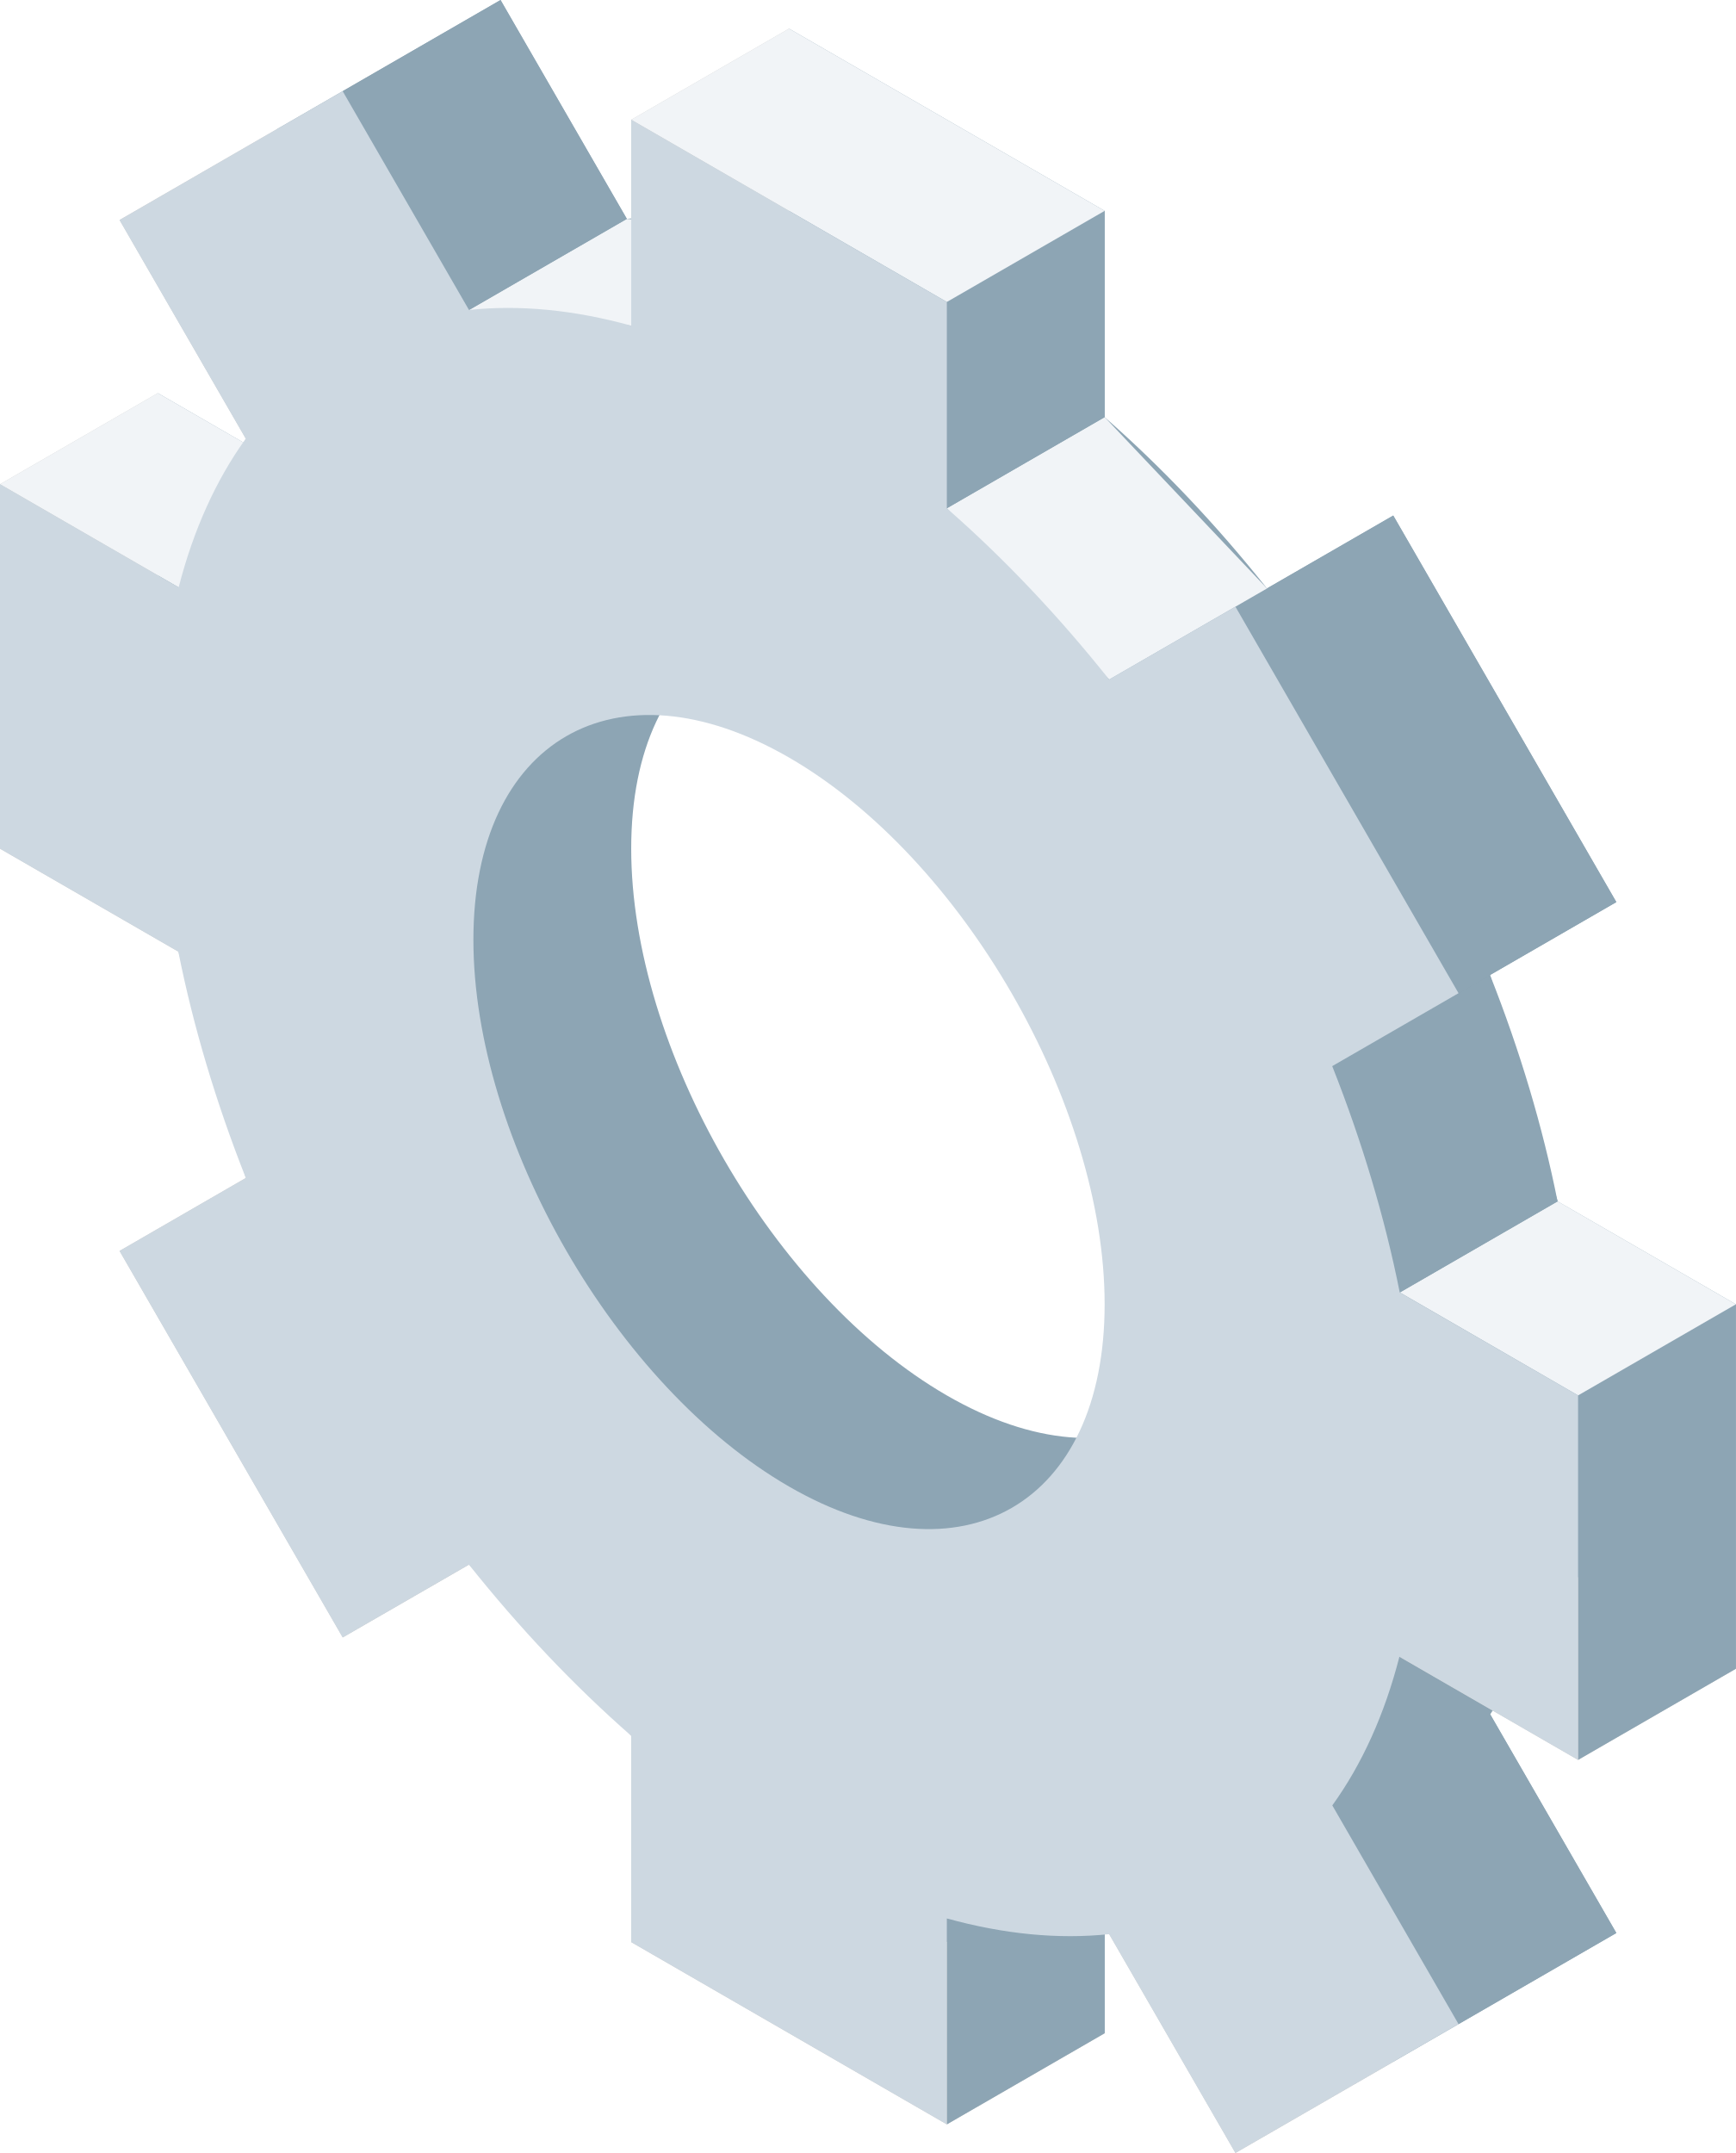
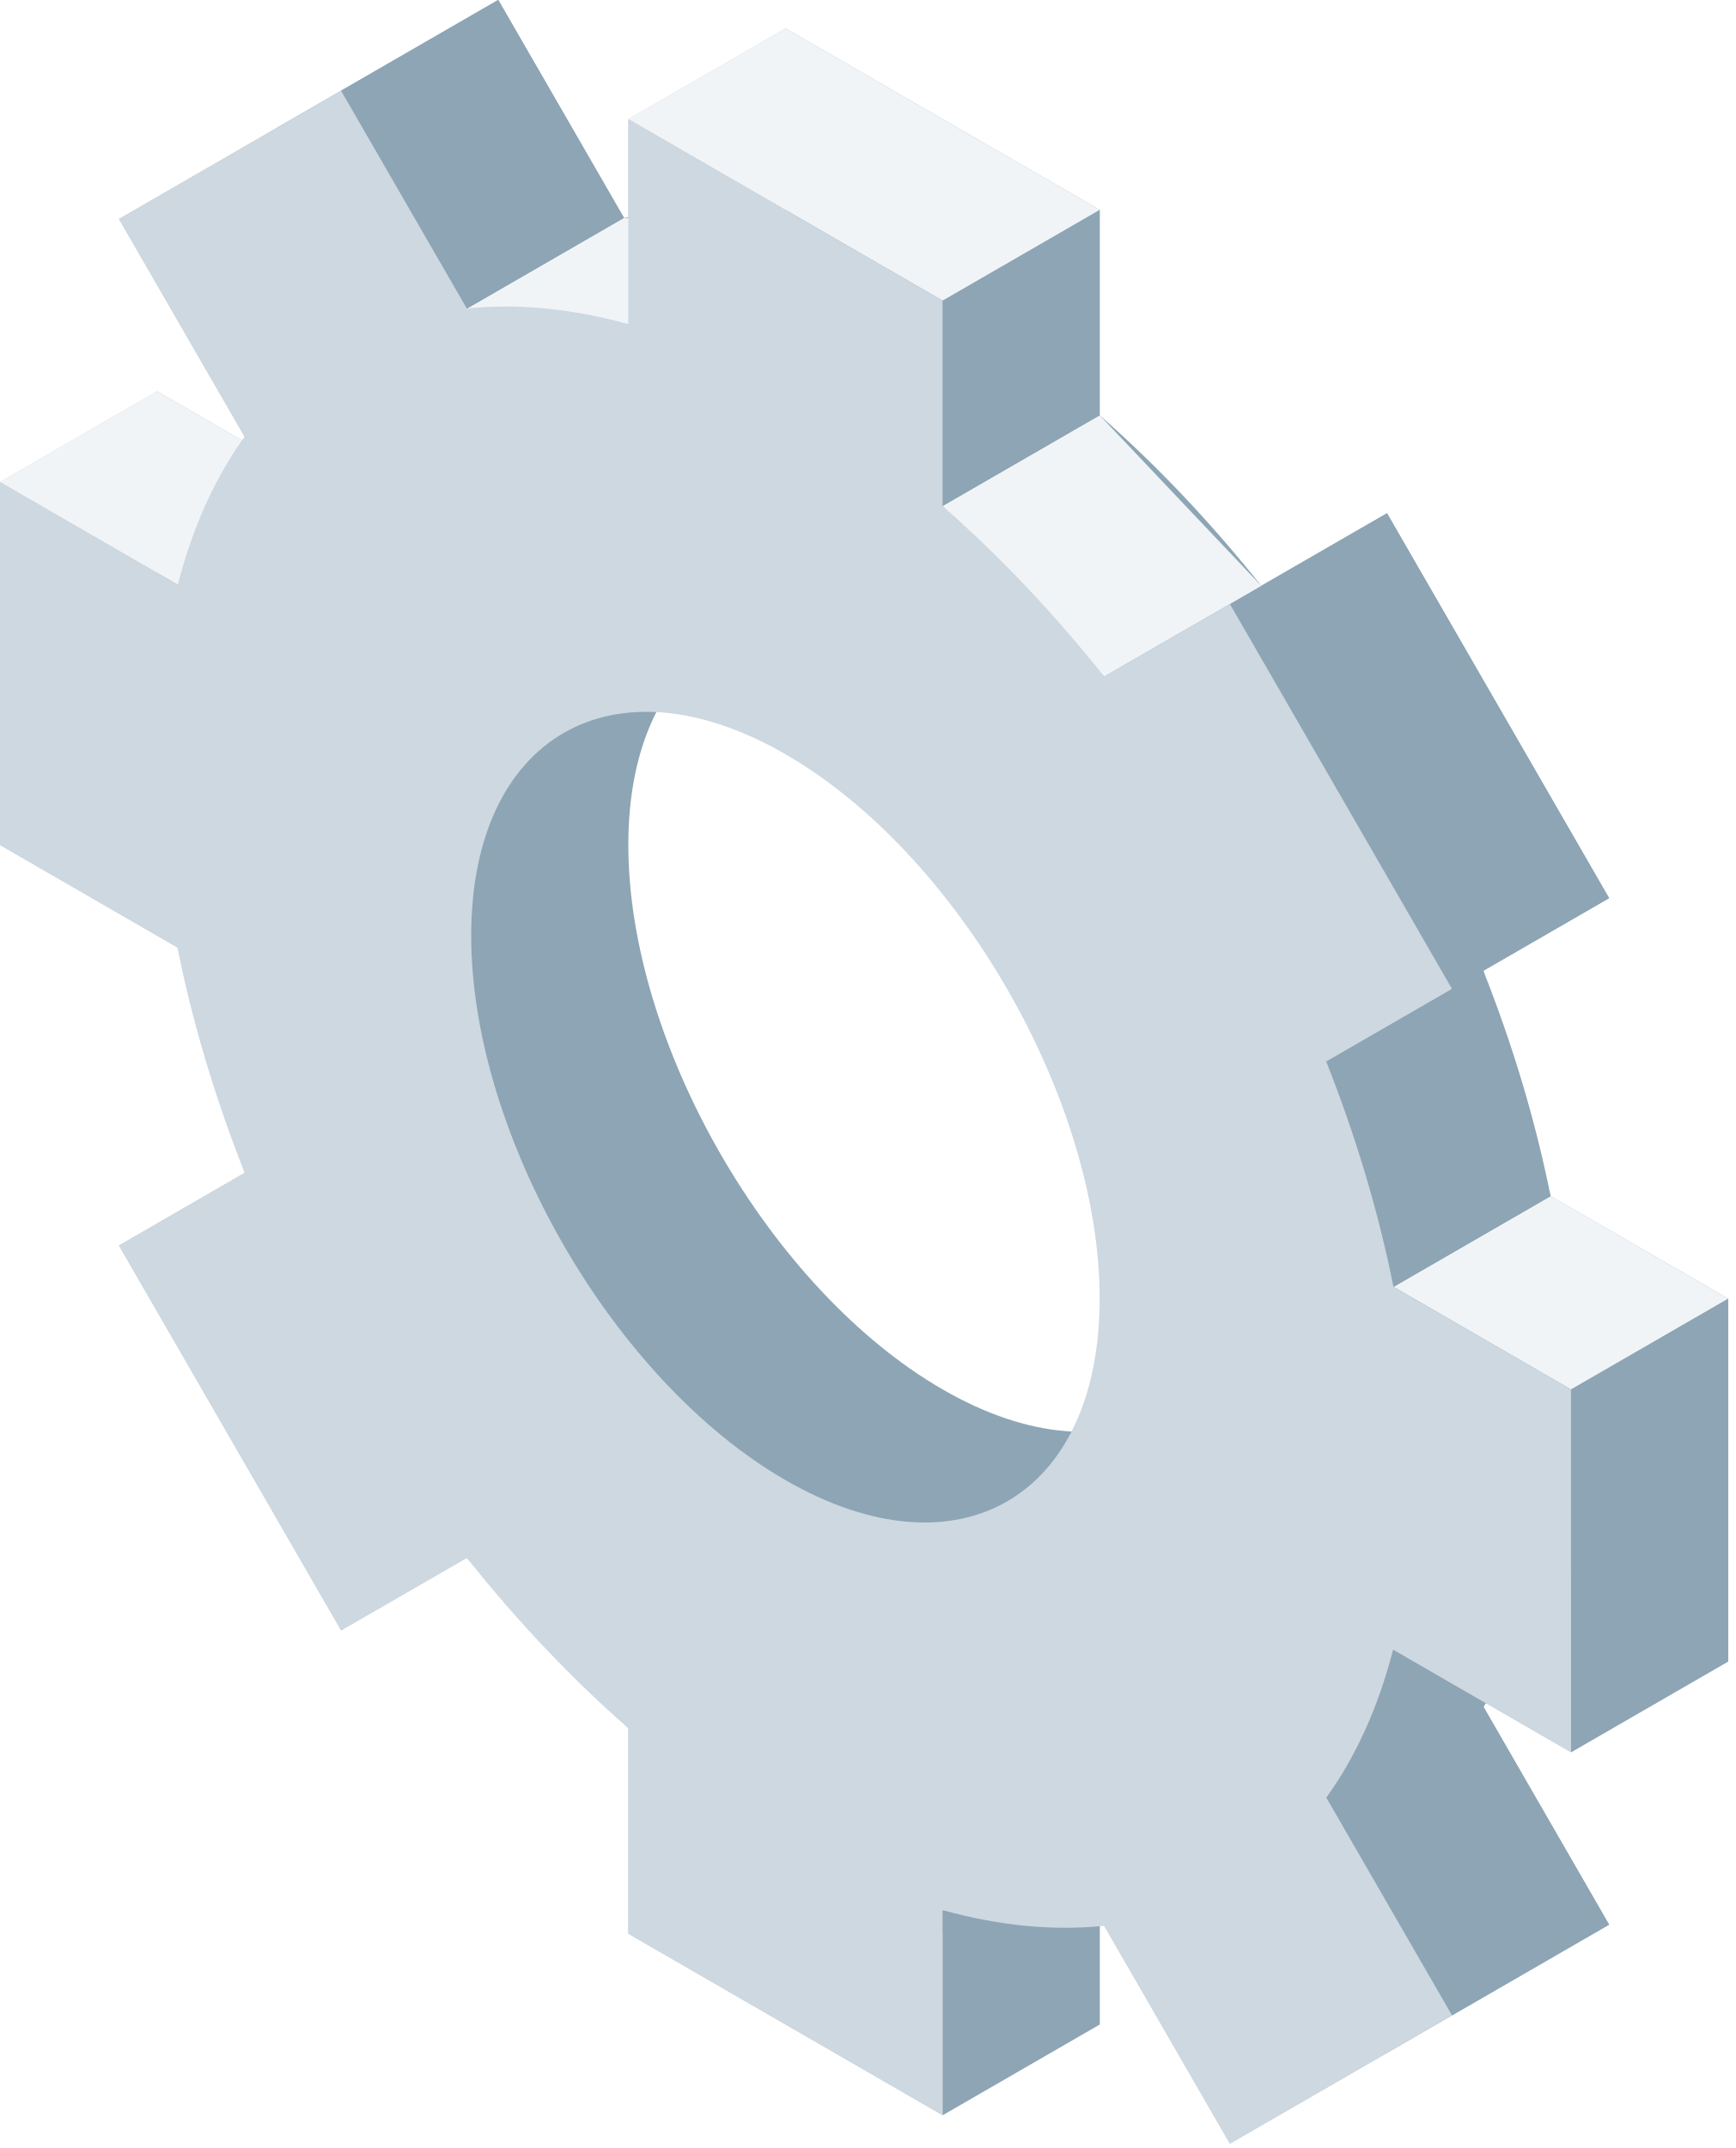
- <svg xmlns="http://www.w3.org/2000/svg" width="25.205mm" height="31.258mm" viewBox="0 0 25.205 31.258" version="1.1" id="svg8">
-   <defs id="defs2">
-     <linearGradient gradientTransform="matrix(14.4338,0,0,66.1134,404.145,241.667)" gradientUnits="userSpaceOnUse" y2="0" x2="1" y1="0" x1="0" id="_Linear1">
-       <stop id="stop8405" style="stop-color:rgb(205,216,225);stop-opacity:1" offset="0" />
-       <stop id="stop8407" style="stop-color:rgb(192,205,216);stop-opacity:1" offset="0.56" />
-       <stop id="stop8409" style="stop-color:rgb(141,165,180);stop-opacity:1" offset="1" />
-     </linearGradient>
-   </defs>
-   <g id="layer1" transform="translate(-21.10034,30.55382)">
-     <g id="g8616" transform="matrix(0.2645833,0,0,0.2645833,-207.0679,-277.5238)">
-       <g transform="translate(-1865.61,-2205)" id="g28400">
-         <g transform="matrix(0.229136,0.132292,0,0.264583,2476.83,2597.48)" id="rect12456">
-           <path id="path8573" style="fill:#8da5b4;fill-rule:nonzero" d="m 1285.04,1407.95 v 42.71 c -13.64,3.55 -26.72,8.99 -38.86,16.17 l -30.25,-30.25 -53.44,53.45 30.23,30.23 c -7.14,12.15 -12.55,25.23 -16.07,38.87 h -42.79 v 75.59 h 42.71 c 3.55,13.64 8.99,26.72 16.17,38.86 l -30.25,30.25 53.44,53.44 30.24,-30.23 c 12.14,7.14 25.23,12.55 38.87,16.07 v 42.79 h 75.59 v -42.71 c 13.64,-3.55 26.72,-8.99 38.86,-16.17 l 30.25,30.25 53.44,-53.44 -30.23,-30.24 c 7.14,-12.14 12.55,-25.23 16.07,-38.87 h 42.79 v -75.59 h -42.71 c -3.55,-13.64 -8.99,-26.72 -16.17,-38.85 l 30.25,-30.25 -53.44,-53.45 -30.24,30.23 c -12.14,-7.14 -25.23,-12.55 -38.87,-16.07 v -42.79 z m 37.8,113.38 c 41.46,0 75.58,34.13 75.58,75.59 0,41.47 -34.12,75.6 -75.58,75.6 -41.47,0 -75.6,-34.13 -75.6,-75.6 0,-41.46 34.13,-75.59 75.6,-75.59 z" />
-         </g>
-         <g id="g28149">
-           <path style="fill:#cccccc;fill-rule:nonzero" d="m 2762.62,3145 8.66,-5 v 11.3 l -8.66,5 V 3145" id="path28063" />
-           <path style="fill:#f1f4f7;fill-rule:nonzero" d="m 2762.62,3156.3 8.66,-5 -8.9,-0.86 -8.66,5 8.9,0.86" id="path28065" />
-           <path style="fill:#8da5b4;fill-rule:nonzero" d="m 2753.72,3155.44 8.66,-5 -6.93,-12.01 -8.66,5 6.93,12.01" id="path28067" />
-           <path style="fill-opacity:0.3;fill-rule:nonzero" d="m 2746.79,3143.43 8.66,-5 -12.25,7.07 -8.66,5 12.25,-7.07" id="path28069" />
-           <path style="fill:#cccccc;fill-rule:nonzero" d="m 2734.54,3150.5 8.66,-5 6.93,12 -8.66,5 -6.93,-12" id="path28071" />
-           <path style="fill:#cccccc;fill-rule:nonzero" d="m 2741.47,3162.5 8.66,-5 -3.68,8.16 -8.67,5 3.69,-8.16" id="path28073" />
-           <path style="fill:#cccccc;fill-rule:nonzero" d="m 2727.98,3165 8.66,-5 v 20 l -8.66,5 v -20" id="path28077" />
-           <path style="fill:#cccccc;fill-rule:nonzero" d="m 2727.98,3185 8.66,-5 9.79,5.65 -8.66,5 -9.79,-5.65" id="path28079" />
-           <path style="fill:#cccccc;fill-rule:nonzero" d="m 2737.77,3190.65 8.66,-5 3.7,12.42 -8.66,5 -3.7,-12.42" id="path28081" />
-           <path style="fill-opacity:0.3;fill-rule:nonzero" d="m 2741.47,3203.07 8.66,-5 -6.93,4 -8.66,5 6.93,-4" id="path28083" />
-           <path style="fill:#cccccc;fill-rule:nonzero" d="m 2734.54,3207.07 8.66,-5 12.25,21.21 -8.66,5 -12.25,-21.21" id="path28085" />
-           <path style="fill-opacity:0.3;fill-rule:nonzero" d="m 2746.79,3228.28 8.66,-5 6.92,-4 -8.66,5 -6.92,4" id="path28087" />
-           <path style="fill:#cccccc;fill-rule:nonzero" d="m 2753.71,3224.28 8.66,-5 8.91,9.4 -8.66,5 -8.91,-9.4" id="path28089" />
-           <path style="fill:#cccccc;fill-rule:nonzero" d="m 2762.62,3233.68 8.66,-5 V 3240 l -8.66,5 v -11.32" id="path28091" />
-           <path style="fill:#cccccc;fill-rule:nonzero" d="m 2762.62,3245 8.66,-5 17.32,10 -8.66,5 -17.32,-10" id="path28093" />
-           <path style="fill:#8da5b4;fill-rule:nonzero" d="m 2779.94,3255 8.66,-5 v -11.3 l -8.66,5 v 11.3" id="path28095" />
-           <path style="fill:#cccccc;fill-rule:nonzero" d="m 2779.94,3243.7 8.66,-5 8.91,0.86 -8.66,5 -8.91,-0.86" id="path28097" />
-           <path style="fill:#cccccc;fill-rule:nonzero" d="m 2788.85,3244.56 8.66,-5 6.93,12.01 -8.66,5 -6.93,-12.01" id="path28099" />
-           <path style="fill-opacity:0.3;fill-rule:nonzero" d="m 2795.78,3256.57 8.66,-5 12.24,-7.07 -8.66,5 -12.24,7.07" id="path28101" />
-           <path style="fill:#8da5b4;fill-rule:nonzero" d="m 2808.02,3249.5 8.66,-5 -6.92,-12 -8.66,5 6.92,12" id="path28103" />
-           <path style="fill:#8da5b4;fill-rule:nonzero" d="m 2801.1,3237.5 8.66,-5 3.68,-8.16 -8.66,5 -3.68,8.16" id="path28105" />
-           <path style="fill:#cccccc;fill-rule:nonzero" d="m 2804.78,3229.34 8.66,-5 9.8,5.66 -8.66,5 -9.8,-5.66" id="path28107" />
-           <path style="fill:#8da5b4;fill-rule:nonzero" d="m 2814.58,3235 8.66,-5 v -20 l -8.66,5 v 20" id="path28109" />
-           <path style="fill:#f1f4f7;fill-rule:nonzero" d="m 2814.58,3215 8.66,-5 -9.78,-5.65 -8.66,5 9.78,5.65" id="path28111" />
-           <path style="fill:#8da5b4;fill-rule:nonzero" d="m 2804.8,3209.35 8.66,-5 -3.71,-12.42 -8.66,5 3.71,12.42" id="path28113" />
-           <path style="fill-opacity:0.3;fill-rule:nonzero" d="m 2801.09,3196.93 8.66,-5 6.93,-4 -8.66,5 -6.93,4" id="path28115" />
-           <path style="fill:#8da5b4;fill-rule:nonzero" d="m 2808.02,3192.93 8.66,-5 -12.24,-21.21 -8.66,5 12.24,21.21" id="path28117" />
-           <path style="fill-opacity:0.3;fill-rule:nonzero" d="m 2795.78,3171.72 8.66,-5 -6.93,4 -8.66,5 6.93,-4" id="path28119" />
-           <path style="fill:#f1f4f7;fill-rule:nonzero" d="m 2788.85,3175.72 8.66,-5 -8.91,-9.4 -8.66,5 8.91,9.4" id="path28121" />
-           <path style="fill:#8da5b4;fill-rule:nonzero" d="m 2779.94,3166.32 8.66,-5 V 3150 l -8.66,5 v 11.32" id="path28123" />
-           <path style="fill:#f1f4f7;fill-rule:nonzero" d="m 2779.94,3155 8.66,-5 -17.32,-10 -8.66,5 17.32,10" id="path28125" />
-           <path style="fill-opacity:0.3;fill-rule:nonzero" d="m 2762.62,3145 8.66,-5 -8.66,5" id="path28127" />
-           <path style="fill-opacity:0.3;fill-rule:nonzero" d="m 2771.28,3180 8.66,-5 -8.66,5" id="path28145" />
-           <path style="fill-opacity:0.3;fill-rule:nonzero" d="m 2771.28,3180 8.66,-5 -8.66,5" id="path28147" />
-           <path style="fill:#f1f4f7;fill-rule:nonzero" d="m 2737.78,3170.66 8.67,-5 -9.81,-5.66 -8.66,5 9.8,5.66" id="path28075" />
-         </g>
-         <g transform="matrix(0.229136,0.132292,0,0.264583,2468.17,2602.48)" id="path20286">
-           <path id="path8612" style="fill:#cdd8e1;fill-rule:nonzero" d="m 1285.04,1407.95 v 42.71 c -13.64,3.55 -26.72,8.99 -38.86,16.17 l -30.25,-30.25 -53.44,53.45 30.23,30.23 c -7.14,12.15 -12.55,25.23 -16.07,38.87 h -42.79 v 75.59 h 42.71 c 3.55,13.64 8.99,26.72 16.17,38.86 l -30.25,30.25 53.44,53.44 30.24,-30.23 c 12.14,7.14 25.23,12.55 38.87,16.07 v 42.79 h 75.59 v -42.71 c 13.64,-3.55 26.72,-8.99 38.86,-16.17 l 30.25,30.25 53.44,-53.44 -30.23,-30.24 c 7.14,-12.14 12.55,-25.23 16.07,-38.87 h 42.79 v -75.59 h -42.71 c -3.55,-13.64 -8.99,-26.72 -16.17,-38.85 l 30.25,-30.25 -53.44,-53.45 -30.24,30.23 c -12.14,-7.14 -25.23,-12.55 -38.87,-16.07 v -42.79 z m 37.8,113.38 c 41.46,0 75.58,34.13 75.58,75.59 0,41.47 -34.12,75.6 -75.58,75.6 -41.47,0 -75.6,-34.13 -75.6,-75.6 0,-41.46 34.13,-75.59 75.6,-75.59 z" />
-         </g>
+ <svg xmlns="http://www.w3.org/2000/svg" width="100%" height="100%" viewBox="0 0 160 198" version="1.1" xml:space="preserve" style="fill-rule:evenodd;clip-rule:evenodd;stroke-linejoin:round;stroke-miterlimit:2;">
+   <g transform="matrix(1,0,0,1,-1031.66,-775.829)">
+     <g id="Engine" transform="matrix(1.67269,0,0,1.67269,-3531.41,-4473.8)">
+       <g id="rect12456" transform="matrix(0.229136,0.132292,0,0.264583,2476.83,2597.48)">
+         <path d="M1285.04,1407.95L1285.04,1450.66C1271.4,1454.21 1258.32,1459.65 1246.18,1466.83L1215.93,1436.58L1162.49,1490.03L1192.72,1520.26C1185.58,1532.41 1180.17,1545.49 1176.65,1559.13L1133.86,1559.13L1133.86,1634.72L1176.57,1634.72C1180.12,1648.36 1185.56,1661.44 1192.74,1673.58L1162.49,1703.83L1215.93,1757.27L1246.17,1727.04C1258.31,1734.18 1271.4,1739.59 1285.04,1743.11L1285.04,1785.9L1360.63,1785.9L1360.63,1743.19C1374.27,1739.64 1387.35,1734.2 1399.49,1727.02L1429.74,1757.27L1483.18,1703.83L1452.95,1673.59C1460.09,1661.45 1465.5,1648.36 1469.02,1634.72L1511.81,1634.72L1511.81,1559.13L1469.1,1559.13C1465.55,1545.49 1460.11,1532.41 1452.93,1520.28L1483.18,1490.03L1429.74,1436.58L1399.5,1466.81C1387.36,1459.67 1374.27,1454.26 1360.63,1450.74L1360.63,1407.95L1285.04,1407.95ZM1322.84,1521.33C1364.3,1521.33 1398.42,1555.46 1398.42,1596.92C1398.42,1638.39 1364.3,1672.52 1322.84,1672.52C1281.37,1672.52 1247.24,1638.39 1247.24,1596.92C1247.24,1555.46 1281.37,1521.33 1322.84,1521.33Z" style="fill:rgb(141,165,180);fill-rule:nonzero;" />
+       </g>
+       <g id="g28149">
+         <path id="path28063" d="M2762.62,3145L2771.28,3140L2771.28,3151.3L2762.62,3156.3L2762.62,3145" style="fill:rgb(204,204,204);fill-rule:nonzero;" />
+         <path id="path28065" d="M2762.62,3156.3L2771.28,3151.3L2762.38,3150.44L2753.72,3155.44L2762.62,3156.3" style="fill:rgb(241,244,247);fill-rule:nonzero;" />
+         <path id="path28067" d="M2753.72,3155.44L2762.38,3150.44L2755.45,3138.43L2746.79,3143.43L2753.72,3155.44" style="fill:rgb(141,165,180);fill-rule:nonzero;" />
+         <path id="path28069" d="M2746.79,3143.43L2755.45,3138.43L2743.2,3145.5L2734.54,3150.5L2746.79,3143.43" style="fill-opacity:0.3;fill-rule:nonzero;" />
+         <path id="path28071" d="M2734.54,3150.5L2743.2,3145.5L2750.13,3157.5L2741.47,3162.5L2734.54,3150.5" style="fill:rgb(204,204,204);fill-rule:nonzero;" />
+         <path id="path28073" d="M2741.47,3162.5L2750.13,3157.5L2746.45,3165.66L2737.78,3170.66L2741.47,3162.5" style="fill:rgb(204,204,204);fill-rule:nonzero;" />
+         <path id="path28077" d="M2727.98,3165L2736.64,3160L2736.64,3180L2727.98,3185L2727.98,3165" style="fill:rgb(204,204,204);fill-rule:nonzero;" />
+         <path id="path28079" d="M2727.98,3185L2736.64,3180L2746.43,3185.65L2737.77,3190.65L2727.98,3185" style="fill:rgb(204,204,204);fill-rule:nonzero;" />
+         <path id="path28081" d="M2737.77,3190.65L2746.43,3185.65L2750.13,3198.07L2741.47,3203.07L2737.77,3190.65" style="fill:rgb(204,204,204);fill-rule:nonzero;" />
+         <path id="path28083" d="M2741.47,3203.07L2750.13,3198.07L2743.2,3202.07L2734.54,3207.07L2741.47,3203.07" style="fill-opacity:0.3;fill-rule:nonzero;" />
+         <path id="path28085" d="M2734.54,3207.07L2743.2,3202.07L2755.45,3223.28L2746.79,3228.28L2734.54,3207.07" style="fill:rgb(204,204,204);fill-rule:nonzero;" />
+         <path id="path28087" d="M2746.79,3228.28L2755.45,3223.28L2762.37,3219.28L2753.71,3224.28L2746.79,3228.28" style="fill-opacity:0.3;fill-rule:nonzero;" />
+         <path id="path28089" d="M2753.71,3224.28L2762.37,3219.28L2771.28,3228.68L2762.62,3233.68L2753.71,3224.28" style="fill:rgb(204,204,204);fill-rule:nonzero;" />
+         <path id="path28091" d="M2762.62,3233.68L2771.28,3228.68L2771.28,3240L2762.62,3245L2762.62,3233.68" style="fill:rgb(204,204,204);fill-rule:nonzero;" />
+         <path id="path28093" d="M2762.62,3245L2771.28,3240L2788.6,3250L2779.94,3255L2762.62,3245" style="fill:rgb(204,204,204);fill-rule:nonzero;" />
+         <path id="path28095" d="M2779.94,3255L2788.6,3250L2788.6,3238.7L2779.94,3243.7L2779.94,3255" style="fill:rgb(141,165,180);fill-rule:nonzero;" />
+         <path id="path28097" d="M2779.94,3243.7L2788.6,3238.7L2797.51,3239.56L2788.85,3244.56L2779.94,3243.7" style="fill:rgb(204,204,204);fill-rule:nonzero;" />
+         <path id="path28099" d="M2788.85,3244.56L2797.51,3239.56L2804.44,3251.57L2795.78,3256.57L2788.85,3244.56" style="fill:rgb(204,204,204);fill-rule:nonzero;" />
+         <path id="path28101" d="M2795.78,3256.57L2804.44,3251.57L2816.68,3244.5L2808.02,3249.5L2795.78,3256.57" style="fill-opacity:0.3;fill-rule:nonzero;" />
+         <path id="path28103" d="M2808.02,3249.5L2816.68,3244.5L2809.76,3232.5L2801.1,3237.5L2808.02,3249.5" style="fill:rgb(141,165,180);fill-rule:nonzero;" />
+         <path id="path28105" d="M2801.1,3237.5L2809.76,3232.5L2813.44,3224.34L2804.78,3229.34L2801.1,3237.5" style="fill:rgb(141,165,180);fill-rule:nonzero;" />
+         <path id="path28107" d="M2804.78,3229.34L2813.44,3224.34L2823.24,3230L2814.58,3235L2804.78,3229.34" style="fill:rgb(204,204,204);fill-rule:nonzero;" />
+         <path id="path28109" d="M2814.58,3235L2823.24,3230L2823.24,3210L2814.58,3215L2814.58,3235" style="fill:rgb(141,165,180);fill-rule:nonzero;" />
+         <path id="path28111" d="M2814.58,3215L2823.24,3210L2813.46,3204.35L2804.8,3209.35L2814.58,3215" style="fill:rgb(241,244,247);fill-rule:nonzero;" />
+         <path id="path28113" d="M2804.8,3209.35L2813.46,3204.35L2809.75,3191.93L2801.09,3196.93L2804.8,3209.35" style="fill:rgb(141,165,180);fill-rule:nonzero;" />
+         <path id="path28115" d="M2801.09,3196.93L2809.75,3191.93L2816.68,3187.93L2808.02,3192.93L2801.09,3196.93" style="fill-opacity:0.3;fill-rule:nonzero;" />
+         <path id="path28117" d="M2808.02,3192.93L2816.68,3187.93L2804.44,3166.72L2795.78,3171.72L2808.02,3192.93" style="fill:rgb(141,165,180);fill-rule:nonzero;" />
+         <path id="path28119" d="M2795.78,3171.72L2804.44,3166.72L2797.51,3170.72L2788.85,3175.72L2795.78,3171.72" style="fill-opacity:0.3;fill-rule:nonzero;" />
+         <path id="path28121" d="M2788.85,3175.72L2797.51,3170.72L2788.6,3161.32L2779.94,3166.32L2788.85,3175.72" style="fill:rgb(241,244,247);fill-rule:nonzero;" />
+         <path id="path28123" d="M2779.94,3166.32L2788.6,3161.32L2788.6,3150L2779.94,3155L2779.94,3166.32" style="fill:rgb(141,165,180);fill-rule:nonzero;" />
+         <path id="path28125" d="M2779.94,3155L2788.6,3150L2771.28,3140L2762.62,3145L2779.94,3155" style="fill:rgb(241,244,247);fill-rule:nonzero;" />
+         <path id="path28127" d="M2762.62,3145L2771.28,3140L2762.62,3145" style="fill-opacity:0.3;fill-rule:nonzero;" />
+         <path id="path28145" d="M2771.28,3180L2779.94,3175L2771.28,3180" style="fill-opacity:0.3;fill-rule:nonzero;" />
+         <path id="path28147" d="M2771.28,3180L2779.94,3175L2771.28,3180" style="fill-opacity:0.3;fill-rule:nonzero;" />
+         <path id="path28075" d="M2737.78,3170.66L2746.45,3165.66L2736.64,3160L2727.98,3165L2737.78,3170.66" style="fill:rgb(241,244,247);fill-rule:nonzero;" />
+       </g>
+       <g id="path20286" transform="matrix(0.229136,0.132292,0,0.264583,2468.17,2602.48)">
+         <path d="M1285.04,1407.95L1285.04,1450.66C1271.4,1454.21 1258.32,1459.65 1246.18,1466.83L1215.93,1436.58L1162.49,1490.03L1192.72,1520.26C1185.58,1532.41 1180.17,1545.49 1176.65,1559.13L1133.86,1559.13L1133.86,1634.72L1176.57,1634.72C1180.12,1648.36 1185.56,1661.44 1192.74,1673.58L1162.49,1703.83L1215.93,1757.27L1246.17,1727.04C1258.31,1734.18 1271.4,1739.59 1285.04,1743.11L1285.04,1785.9L1360.63,1785.9L1360.63,1743.19C1374.27,1739.64 1387.35,1734.2 1399.49,1727.02L1429.74,1757.27L1483.18,1703.83L1452.95,1673.59C1460.09,1661.45 1465.5,1648.36 1469.02,1634.72L1511.81,1634.72L1511.81,1559.13L1469.1,1559.13C1465.55,1545.49 1460.11,1532.41 1452.93,1520.28L1483.18,1490.03L1429.74,1436.58L1399.5,1466.81C1387.36,1459.67 1374.27,1454.26 1360.63,1450.74L1360.63,1407.95L1285.04,1407.95ZM1322.84,1521.33C1364.3,1521.33 1398.42,1555.46 1398.42,1596.92C1398.42,1638.39 1364.3,1672.52 1322.84,1672.52C1281.37,1672.52 1247.24,1638.39 1247.24,1596.92C1247.24,1555.46 1281.37,1521.33 1322.84,1521.33Z" style="fill:rgb(205,216,225);fill-rule:nonzero;" />
      </g>
    </g>
  </g>
</svg>
